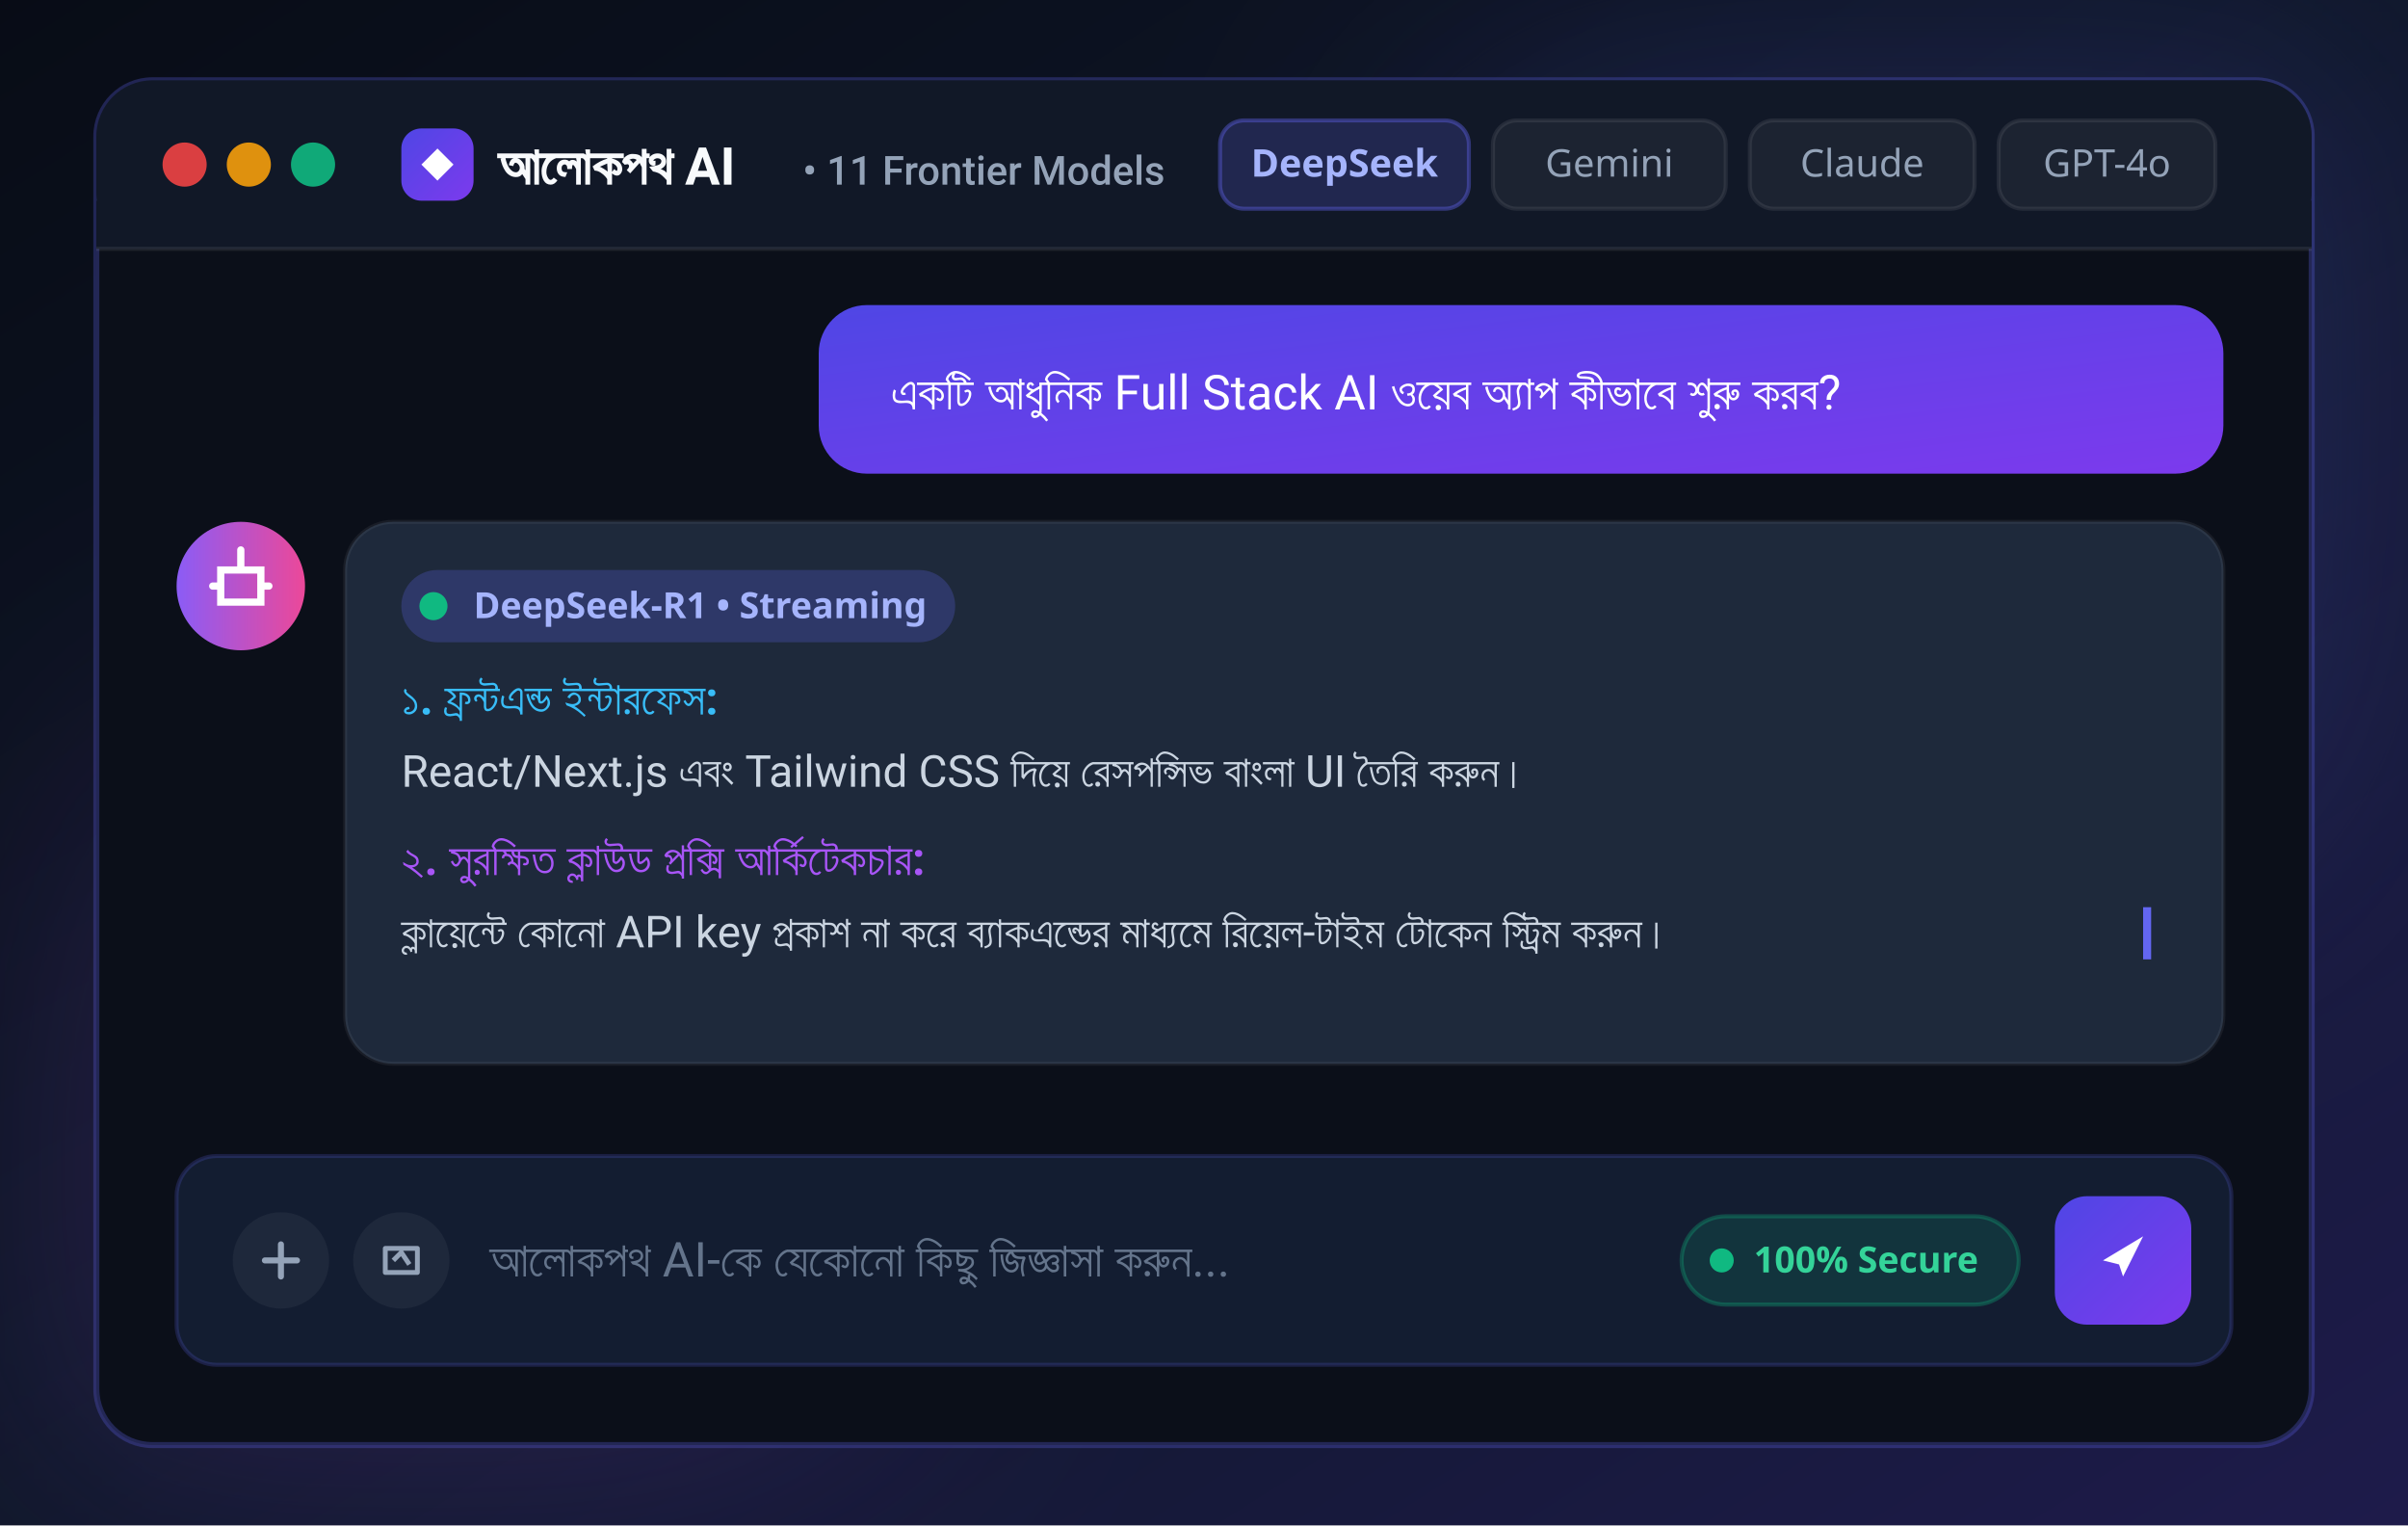
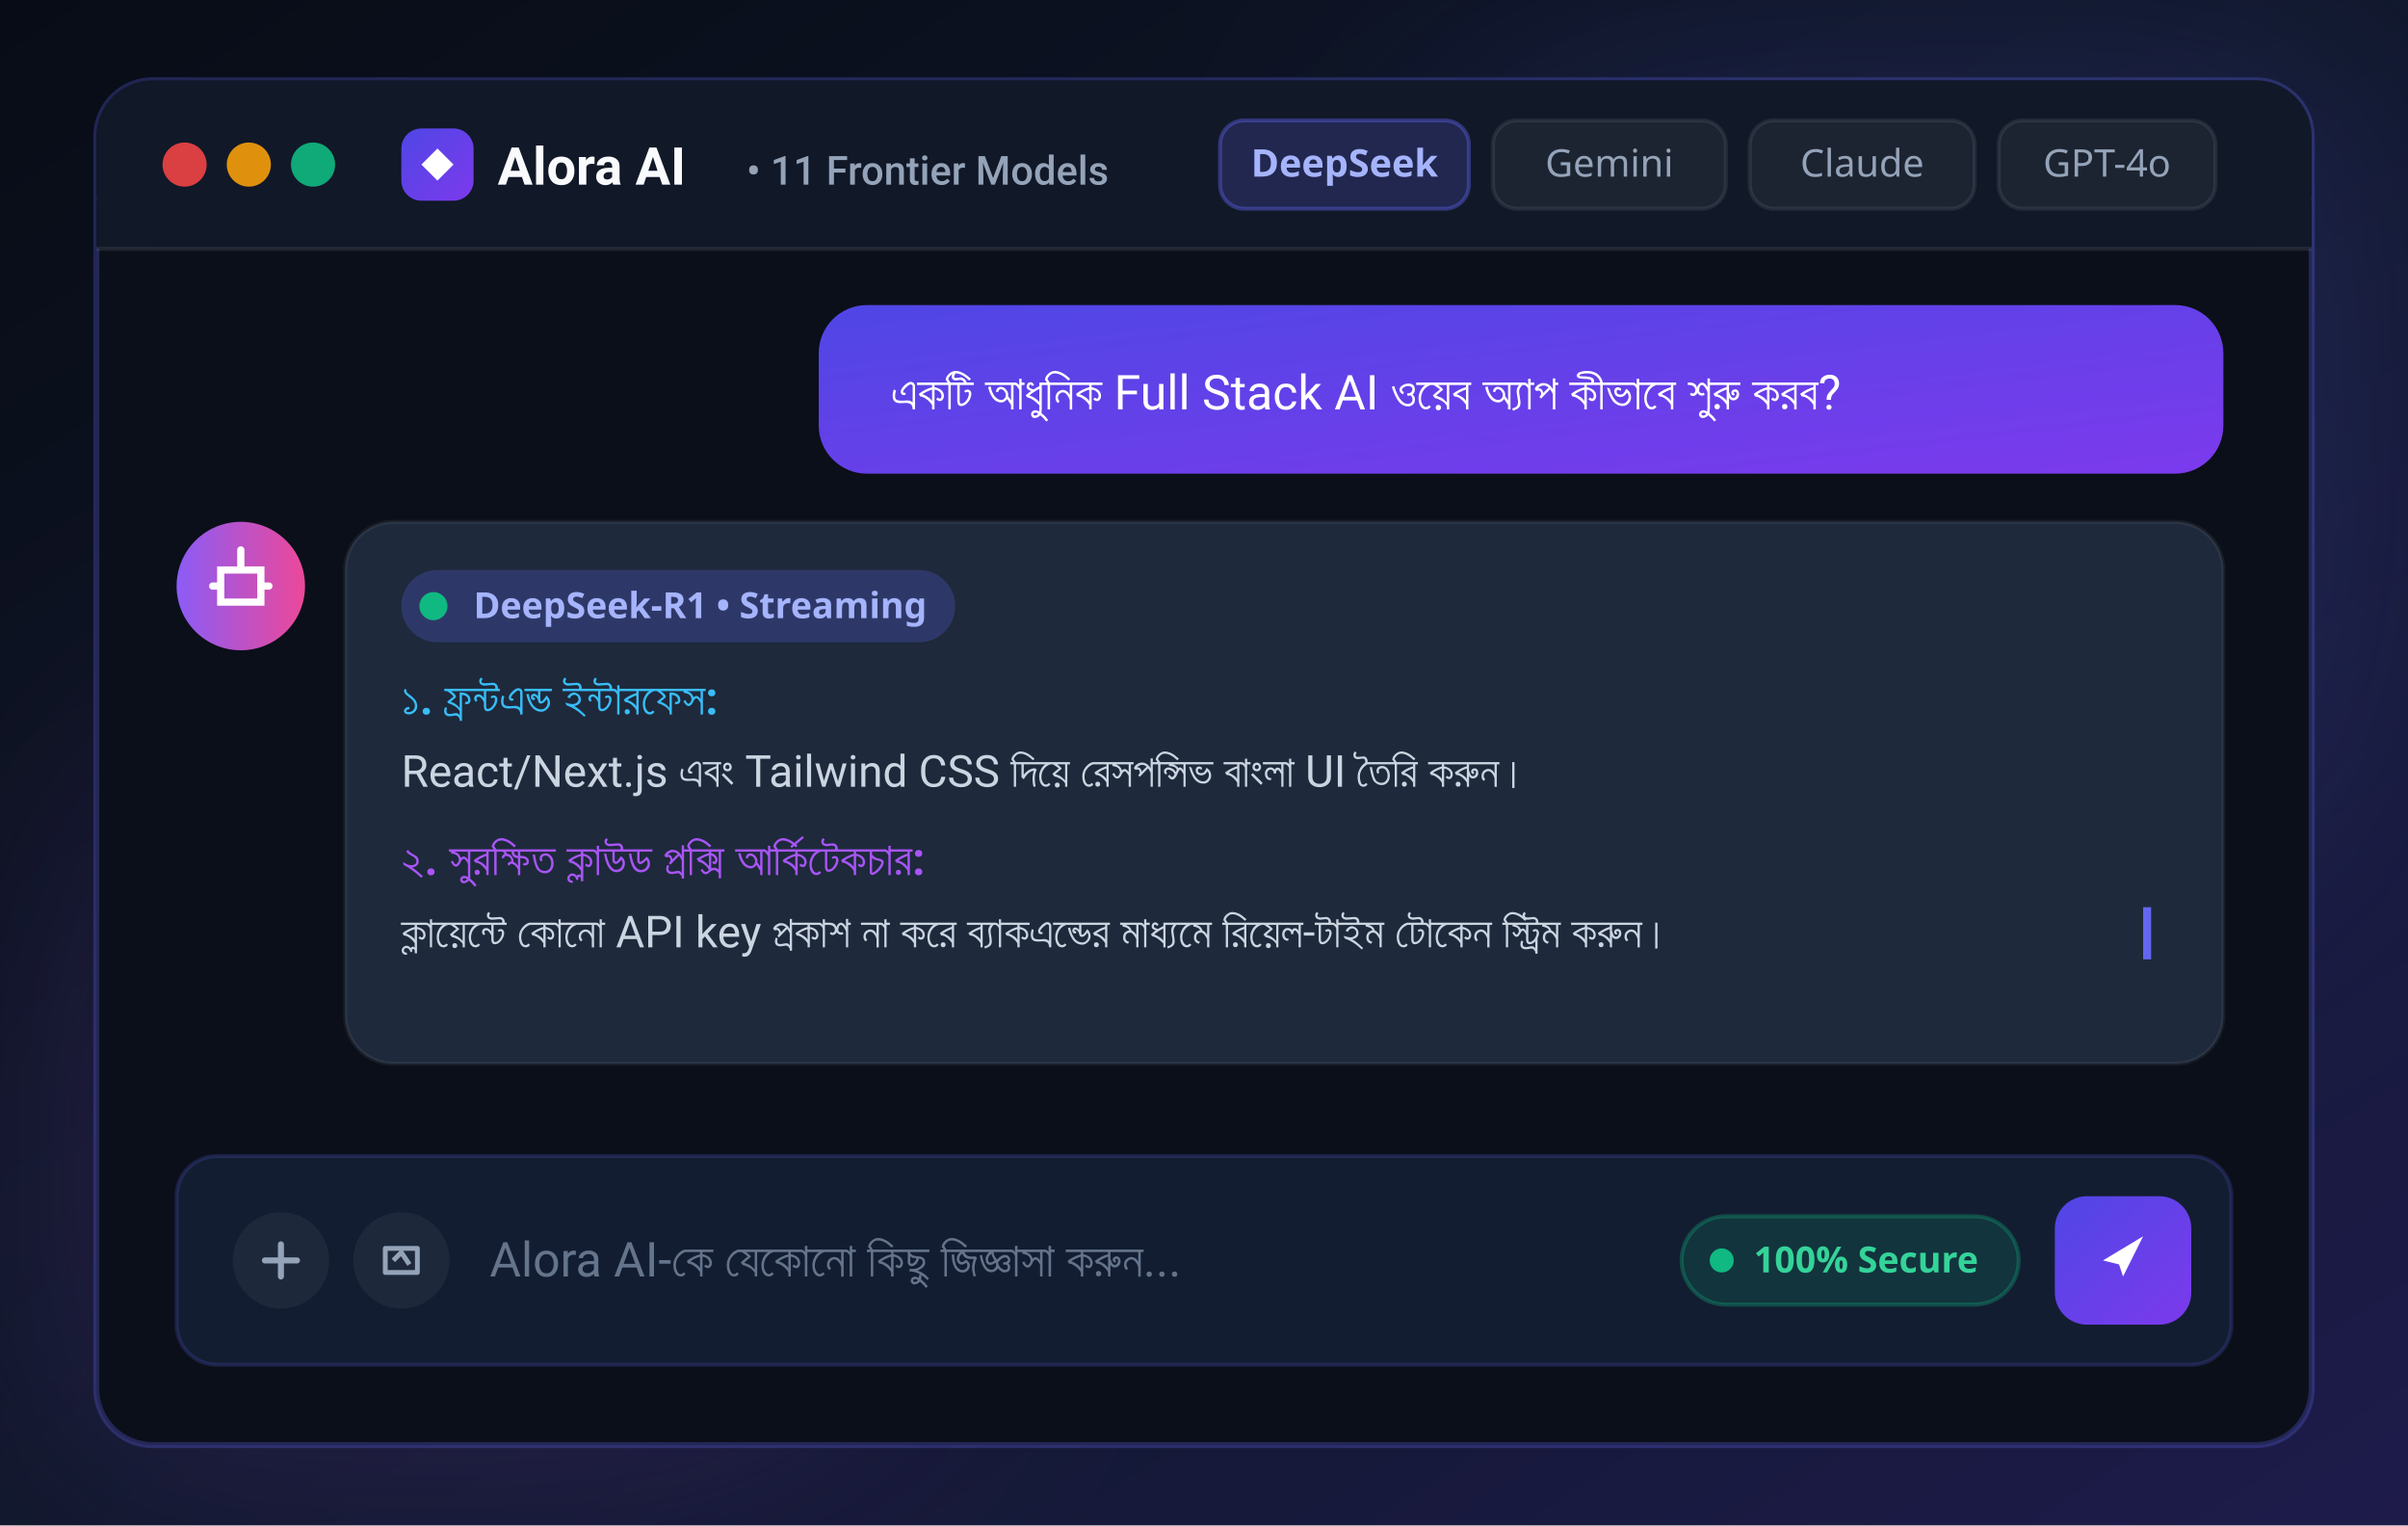
<svg xmlns="http://www.w3.org/2000/svg" viewBox="0 0 600 380" width="100%" height="100%">
  <defs>
    <linearGradient id="alok-bg" x1="0%" y1="0%" x2="100%" y2="100%">
      <stop offset="0%" stop-color="#080c16" />
      <stop offset="50%" stop-color="#0f172a" />
      <stop offset="100%" stop-color="#1e1b4b" />
    </linearGradient>
    <linearGradient id="alok-primary" x1="0%" y1="0%" x2="100%" y2="100%">
      <stop offset="0%" stop-color="#4f46e5" />
      <stop offset="100%" stop-color="#7c3aed" />
    </linearGradient>
    <linearGradient id="alok-bot-badge" x1="0%" y1="0%" x2="100%" y2="0%">
      <stop offset="0%" stop-color="#8b5cf6" />
      <stop offset="100%" stop-color="#ec4899" />
    </linearGradient>
  </defs>
  <rect width="600" height="380" fill="url(#alok-bg)" />
  <circle cx="500" cy="80" r="140" fill="#6366f1" opacity="0.18" filter="blur(40px)" />
  <circle cx="100" cy="300" r="120" fill="#a855f7" opacity="0.15" filter="blur(40px)" />
  <g transform="translate(24, 20)">
    <rect width="552" height="340" rx="14" fill="#0b0f19" stroke="rgba(99, 102, 241, 0.28)" stroke-width="1.5" />
    <rect width="552" height="42" rx="14" fill="#111827" />
    <rect y="30" width="552" height="12" fill="#111827" />
    <line x1="0" y1="42" x2="552" y2="42" stroke="rgba(255,255,255,0.08)" stroke-width="1" />
    <circle cx="22" cy="21" r="5.5" fill="#ef4444" opacity="0.9" />
    <circle cx="38" cy="21" r="5.5" fill="#f59e0b" opacity="0.9" />
    <circle cx="54" cy="21" r="5.5" fill="#10b981" opacity="0.9" />
    <g transform="translate(76, 12)">
      <rect width="18" height="18" rx="5" fill="url(#alok-primary)" />
      <path d="M 5 9 L 9 5 L 13 9 L 9 13 Z" fill="#ffffff" />
-       <text x="24" y="14" font-family="-apple-system, BlinkMacSystemFont, 'Segoe UI', Roboto, sans-serif" font-size="13" font-weight="700" fill="#f8fafc">আলোকপথ AI</text>
-       <text x="100" y="14" font-family="-apple-system, BlinkMacSystemFont, 'Segoe UI', Roboto, sans-serif" font-size="10" font-weight="500" fill="#94a3b8">• 11 Frontier Models</text>
+       <text x="24" y="14" font-family="-apple-system, BlinkMacSystemFont, 'Segoe UI', Roboto, sans-serif" font-size="13" font-weight="700" fill="#f8fafc">Alora AI</text>
+       <text x="86" y="14" font-family="-apple-system, BlinkMacSystemFont, 'Segoe UI', Roboto, sans-serif" font-size="10" font-weight="500" fill="#94a3b8">• 11 Frontier Models</text>
    </g>
    <g transform="translate(280, 10)">
      <rect x="0" y="0" width="62" height="22" rx="6" fill="rgba(99, 102, 241, 0.2)" stroke="rgba(99, 102, 241, 0.4)" stroke-width="1" />
      <text x="31" y="14" font-family="sans-serif" font-size="9.5" font-weight="600" fill="#a5b4fc" text-anchor="middle">DeepSeek</text>
      <rect x="68" y="0" width="58" height="22" rx="6" fill="rgba(255, 255, 255, 0.05)" stroke="rgba(255, 255, 255, 0.08)" stroke-width="1" />
      <text x="97" y="14" font-family="sans-serif" font-size="9.5" font-weight="500" fill="#94a3b8" text-anchor="middle">Gemini</text>
      <rect x="132" y="0" width="56" height="22" rx="6" fill="rgba(255, 255, 255, 0.05)" stroke="rgba(255, 255, 255, 0.08)" stroke-width="1" />
      <text x="160" y="14" font-family="sans-serif" font-size="9.5" font-weight="500" fill="#94a3b8" text-anchor="middle">Claude</text>
      <rect x="194" y="0" width="54" height="22" rx="6" fill="rgba(255, 255, 255, 0.05)" stroke="rgba(255, 255, 255, 0.08)" stroke-width="1" />
      <text x="221" y="14" font-family="sans-serif" font-size="9.5" font-weight="500" fill="#94a3b8" text-anchor="middle">GPT-4o</text>
    </g>
    <g transform="translate(180, 56)">
      <rect width="350" height="42" rx="12" fill="url(#alok-primary)" />
      <text x="18" y="26" font-family="-apple-system, BlinkMacSystemFont, 'Segoe UI', Roboto, sans-serif" font-size="12" fill="#ffffff">একটি আধুনিক Full Stack AI ওয়েব অ্যাপ কীভাবে শুরু করব?</text>
    </g>
    <g transform="translate(20, 110)">
      <circle cx="16" cy="16" r="16" fill="url(#alok-bot-badge)" />
      <path d="M 11 12 H 21 V 20 H 11 Z M 16 7 V 12 M 9 16 H 11 M 21 16 H 23" stroke="#ffffff" stroke-width="1.8" stroke-linecap="round" fill="none" />
      <g transform="translate(42, 0)">
        <rect width="468" height="135" rx="12" fill="#1e293b" stroke="rgba(255,255,255,0.06)" stroke-width="1" />
        <rect x="14" y="12" width="138" height="18" rx="9" fill="rgba(99, 102, 241, 0.25)" />
        <circle cx="22" cy="21" r="3.5" fill="#10b981" />
        <text x="32" y="24" font-family="sans-serif" font-size="9" font-weight="600" fill="#a5b4fc">DeepSeek-R1 • Streaming</text>
        <text x="14" y="48" font-family="-apple-system, BlinkMacSystemFont, 'Segoe UI', Roboto, sans-serif" font-size="11.5" font-weight="600" fill="#38bdf8">১. ফ্রন্টএন্ড ইন্টারফেস:</text>
        <text x="14" y="66" font-family="-apple-system, BlinkMacSystemFont, 'Segoe UI', Roboto, sans-serif" font-size="11" fill="#cbd5e1">React/Next.js এবং Tailwind CSS দিয়ে রেসপন্সিভ বাংলা UI তৈরি করুন।</text>
        <text x="14" y="88" font-family="-apple-system, BlinkMacSystemFont, 'Segoe UI', Roboto, sans-serif" font-size="11.5" font-weight="600" fill="#a855f7">২. সুরক্ষিত ক্লাউড প্রক্সি আর্কিটেকচার:</text>
        <text x="14" y="106" font-family="-apple-system, BlinkMacSystemFont, 'Segoe UI', Roboto, sans-serif" font-size="11" fill="#cbd5e1">ক্লায়েন্টে কোনো API key প্রকাশ না করে ব্যাকএন্ডের মাধ্যমে রিয়েল-টাইম টোকেন স্ট্রিম করুন।</text>
        <rect x="448" y="96" width="2" height="13" fill="#6366f1" />
      </g>
    </g>
    <g transform="translate(20, 268)">
      <rect width="512" height="52" rx="10" fill="#131d31" stroke="rgba(99, 102, 241, 0.2)" stroke-width="1" />
      <circle cx="26" cy="26" r="12" fill="rgba(255,255,255,0.05)" />
      <path d="M 22 26 L 30 26 M 26 22 L 26 30" stroke="#94a3b8" stroke-width="1.5" stroke-linecap="round" />
      <circle cx="56" cy="26" r="12" fill="rgba(255,255,255,0.05)" />
      <path d="M 52 23 H 60 V 29 H 52 Z M 54 26 L 56 24 L 58 27" stroke="#94a3b8" stroke-width="1.2" stroke-linejoin="round" fill="none" />
-       <text x="78" y="30" font-family="-apple-system, BlinkMacSystemFont, 'Segoe UI', Roboto, sans-serif" font-size="12" fill="#64748b">আলোকপথ AI-কে যেকোনো কিছু জিজ্ঞাসা করুন...</text>
+       <text x="78" y="30" font-family="-apple-system, BlinkMacSystemFont, 'Segoe UI', Roboto, sans-serif" font-size="12" fill="#64748b">Alora AI-কে যেকোনো কিছু জিজ্ঞাসা করুন...</text>
      <g transform="translate(375, 15)">
        <rect width="84" height="22" rx="11" fill="rgba(16, 185, 129, 0.15)" stroke="rgba(16, 185, 129, 0.3)" stroke-width="1" />
        <circle cx="10" cy="11" r="3" fill="#10b981" />
        <text x="18" y="14" font-family="sans-serif" font-size="9" font-weight="600" fill="#34d399">100% Secure</text>
      </g>
      <rect x="468" y="10" width="34" height="32" rx="8" fill="url(#alok-primary)" />
      <path d="M 480 26 L 490 20 L 485 30 L 484 27 L 480 26 Z" fill="#ffffff" />
    </g>
  </g>
</svg>
